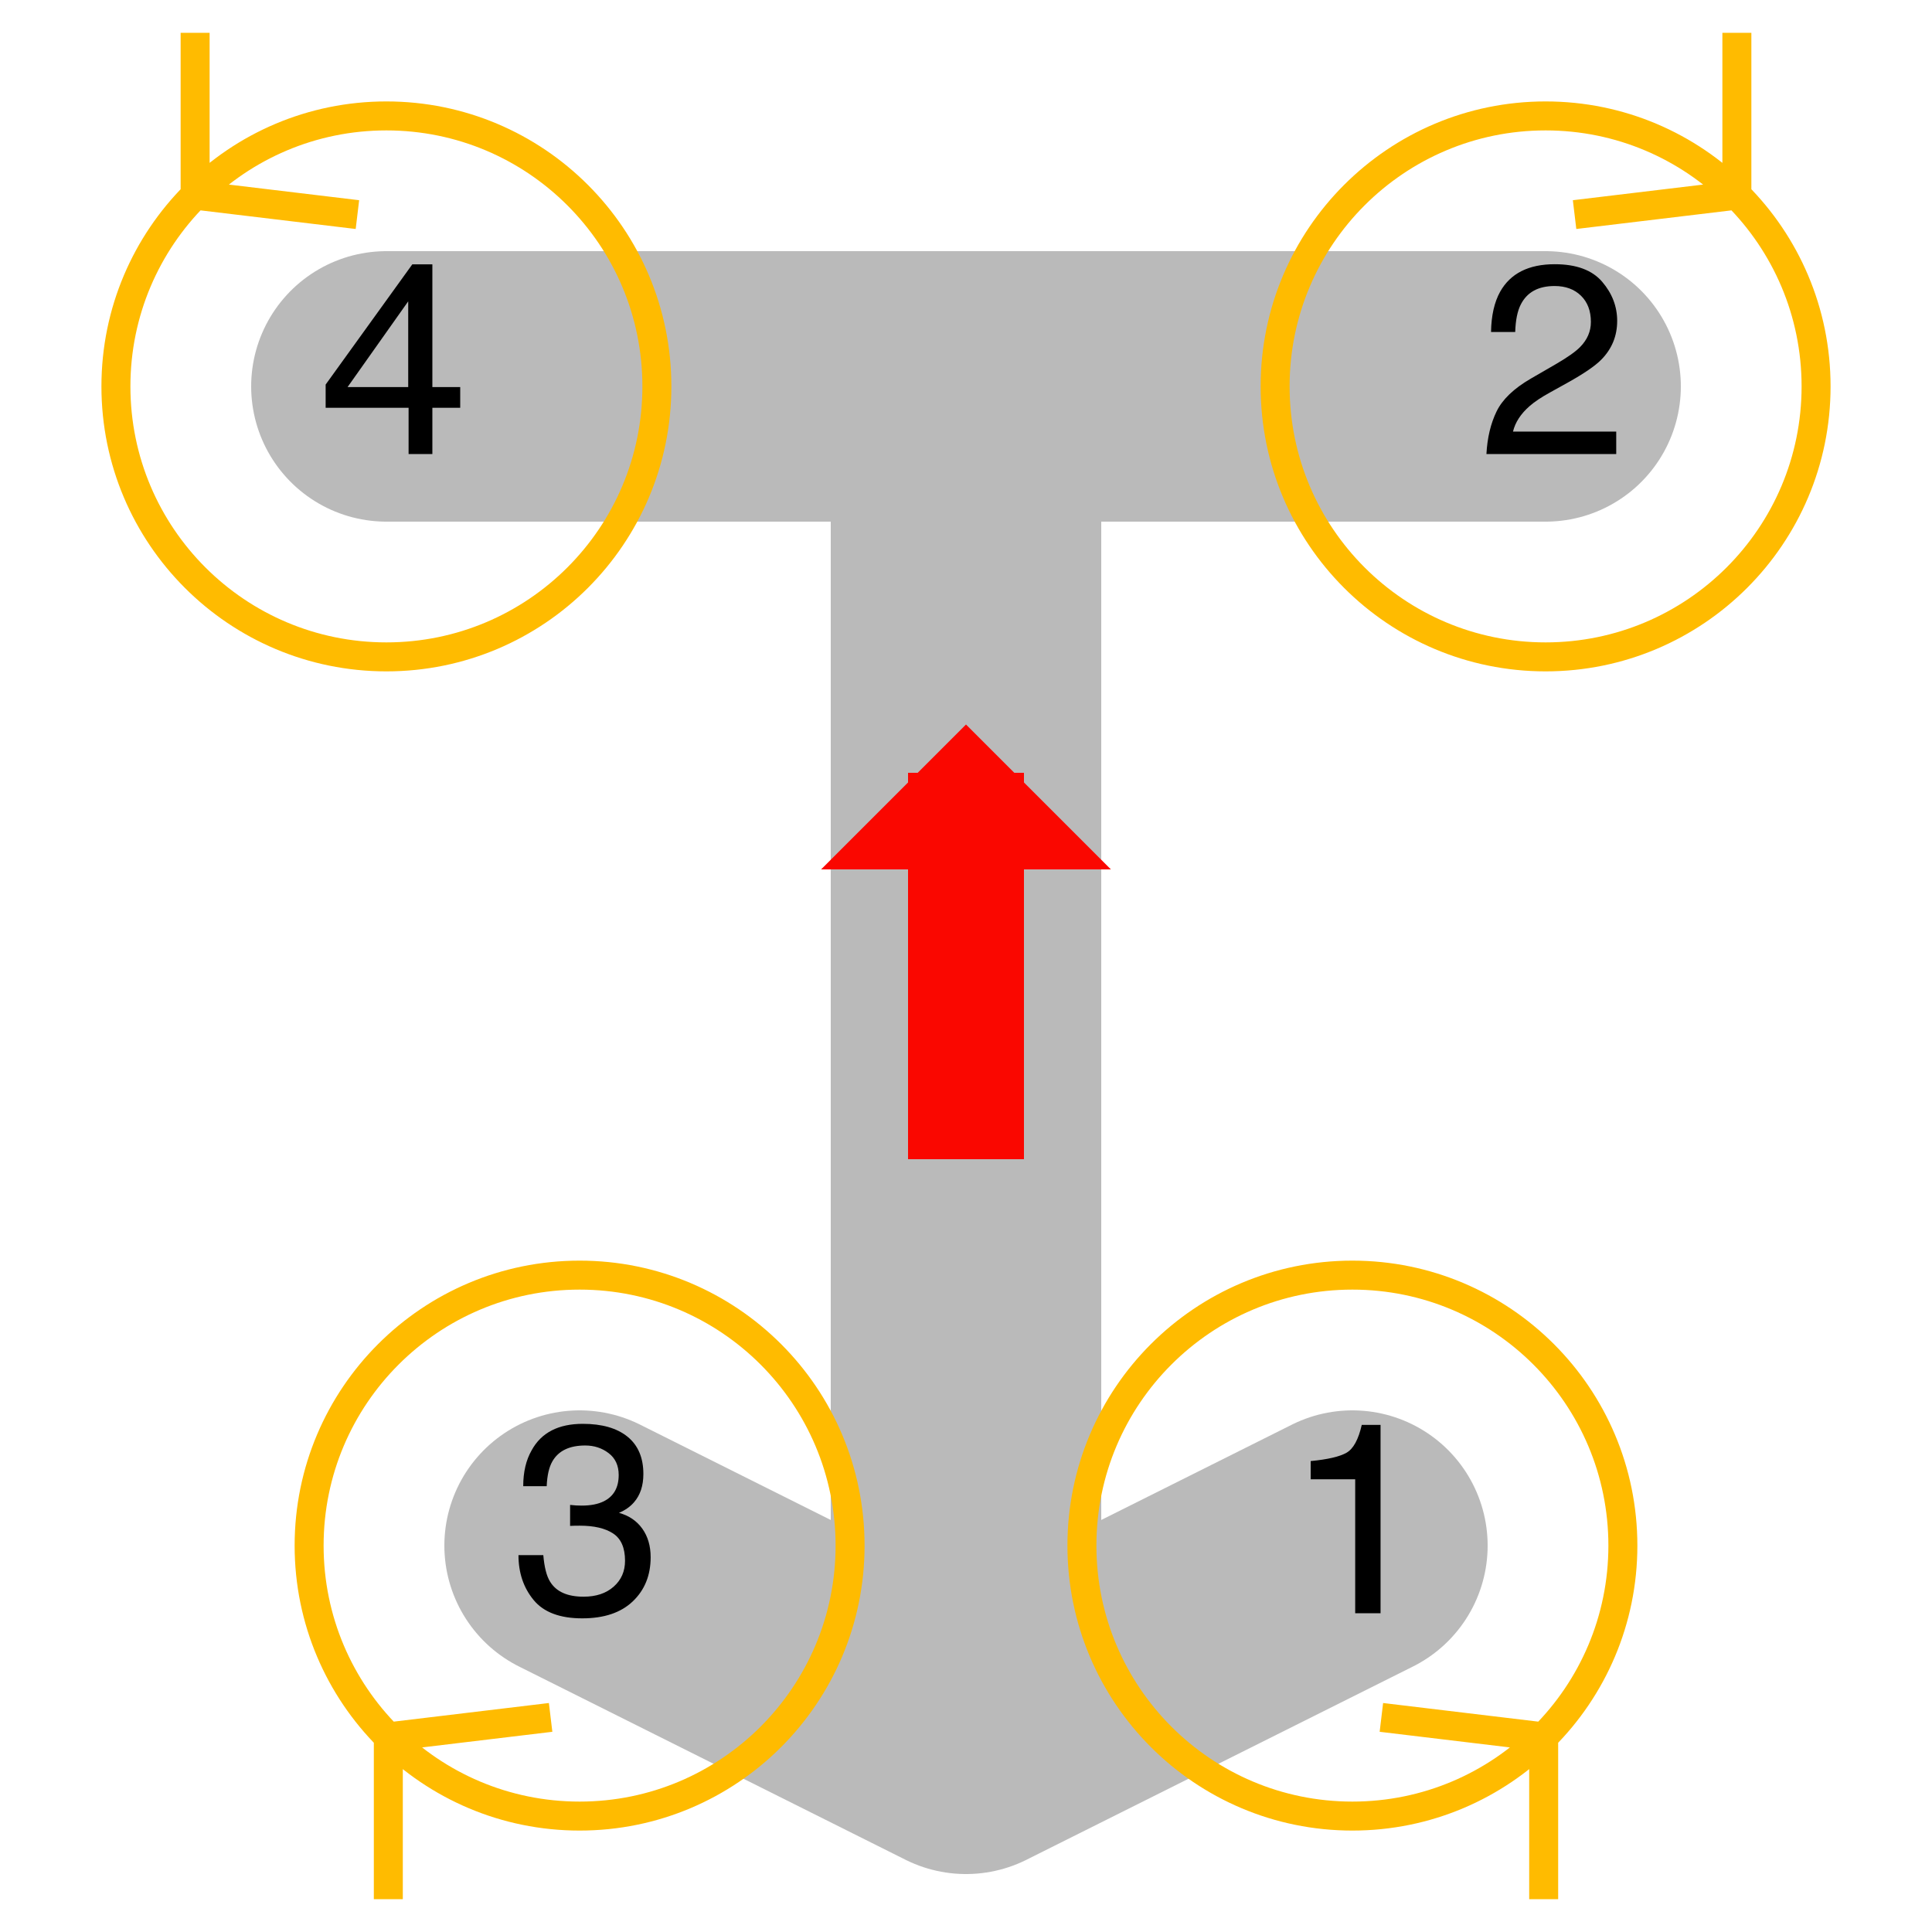
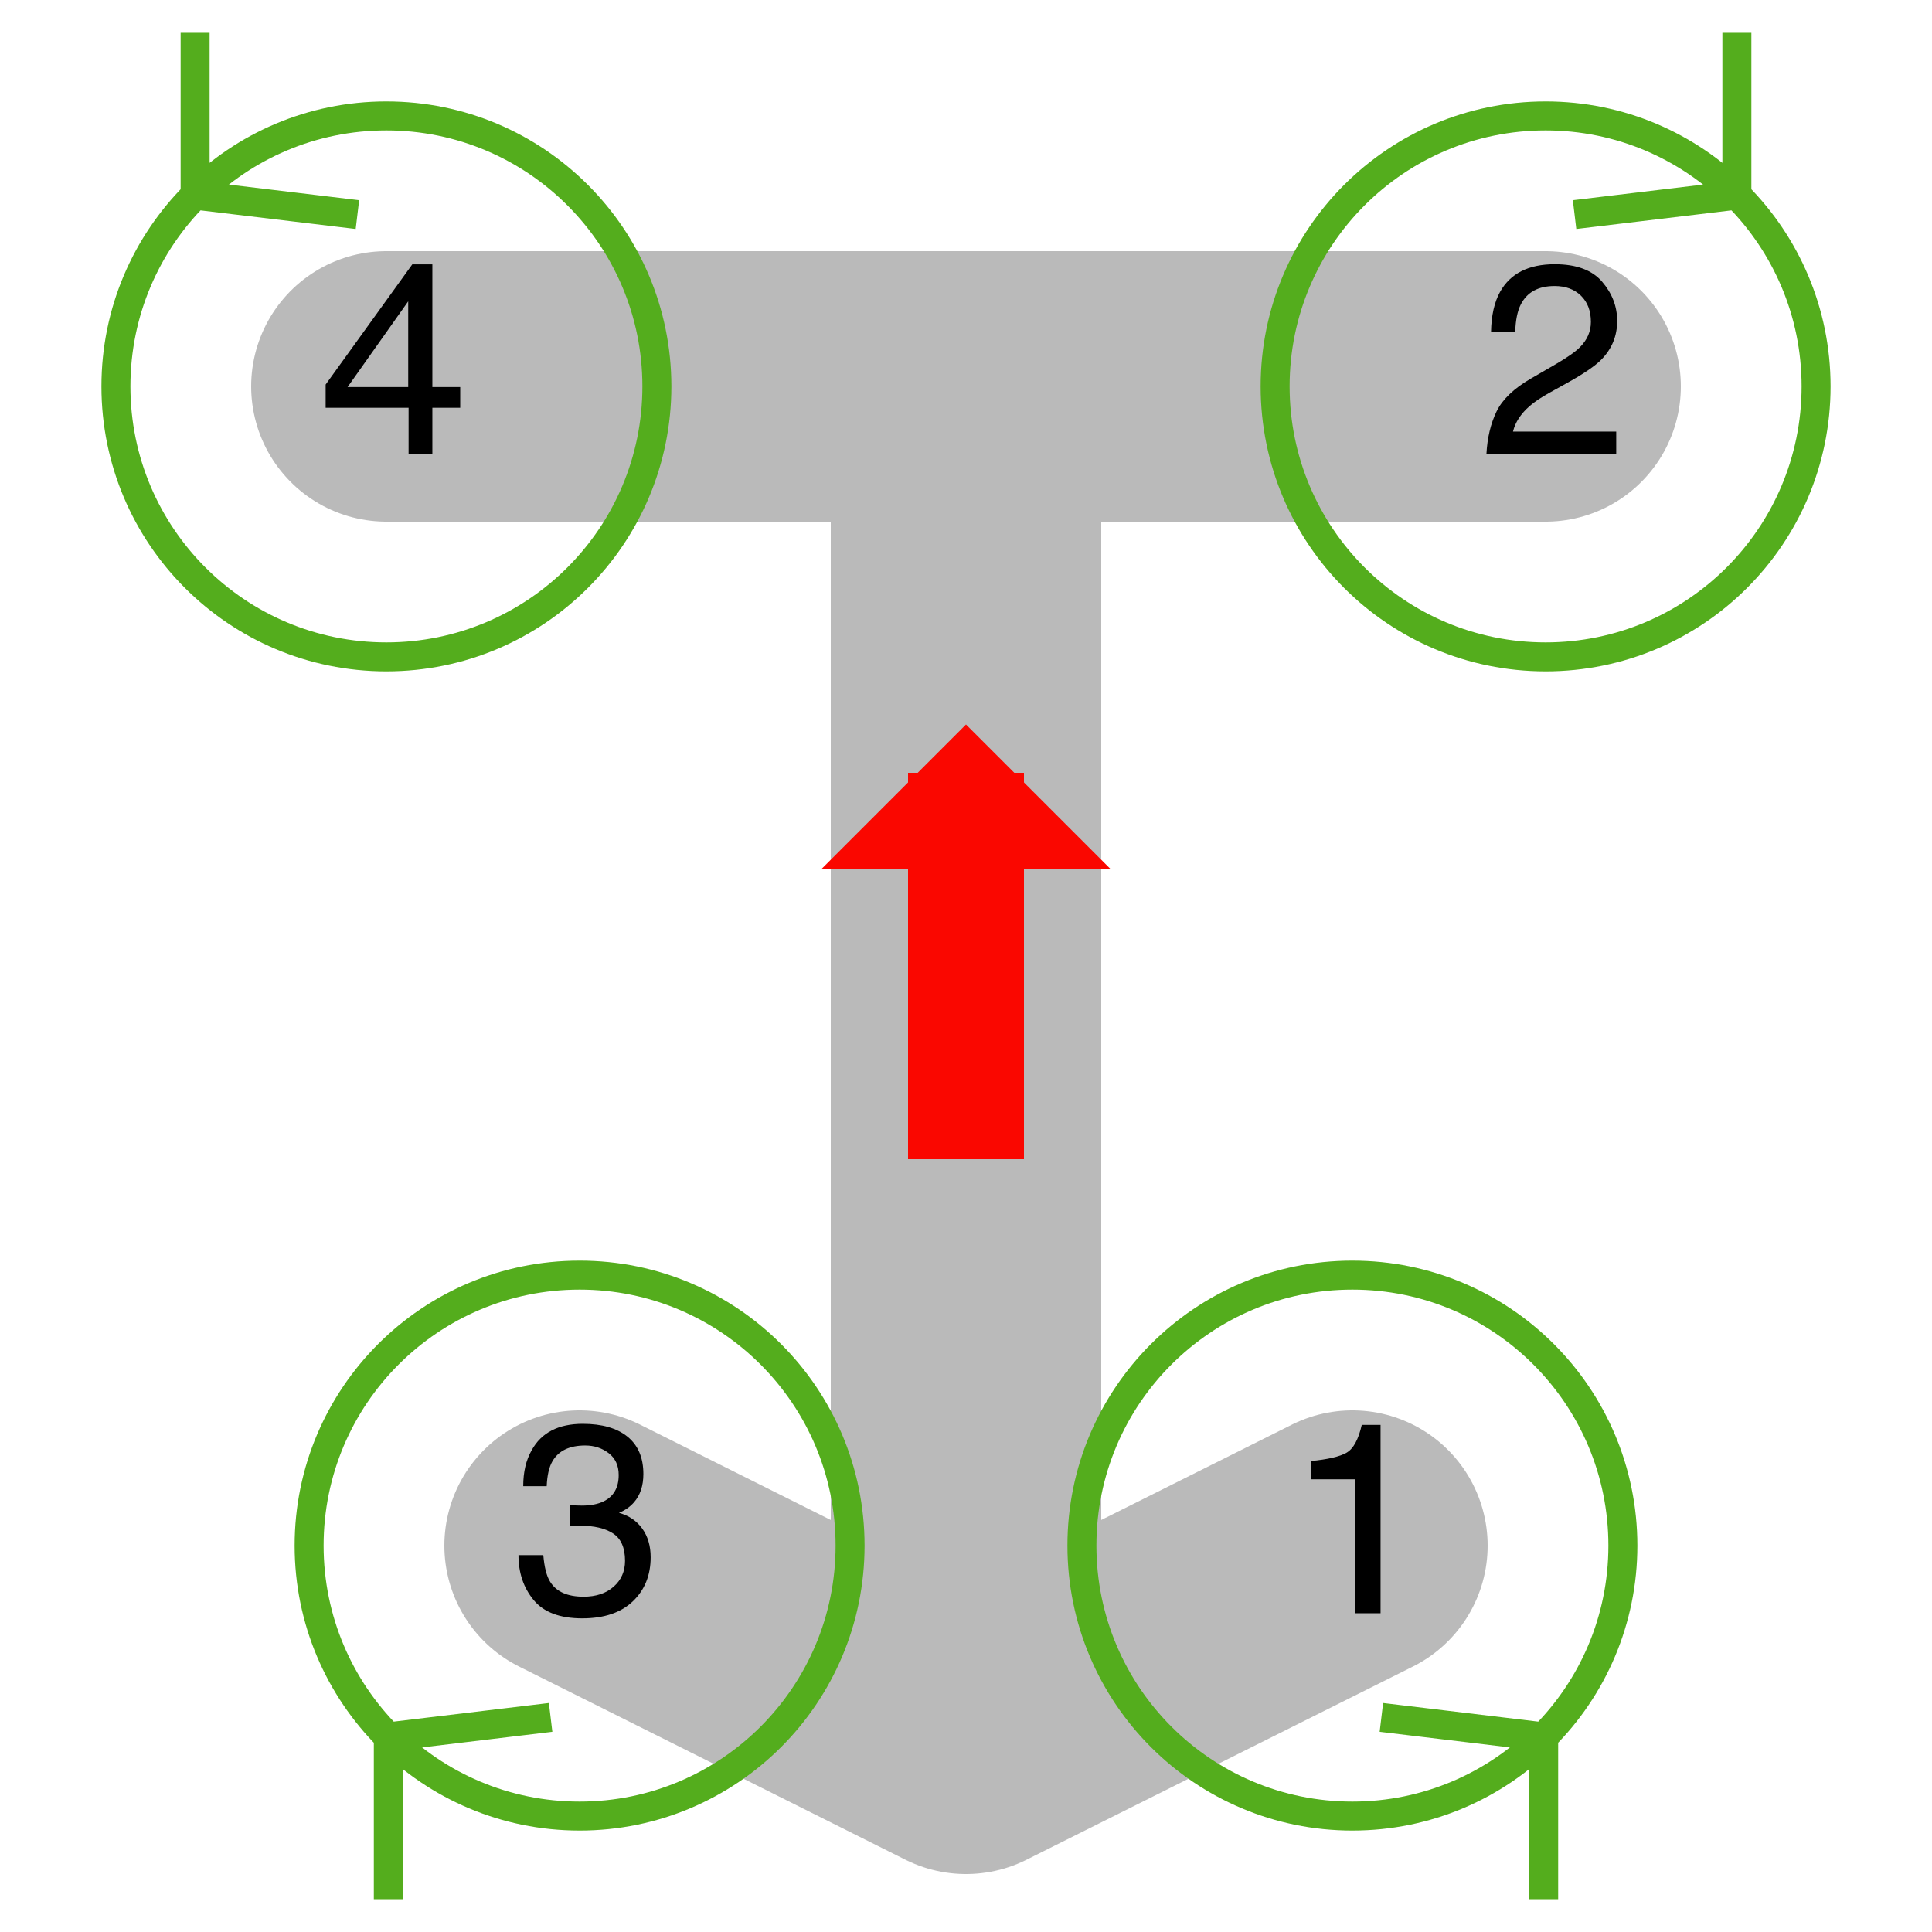
<svg xmlns="http://www.w3.org/2000/svg" xmlns:xlink="http://www.w3.org/1999/xlink" width="200pt" height="200pt" viewBox="0 0 200 200" version="1.1">
  <defs>
    <g>
      <symbol overflow="visible" id="glyph0-0">
        <path style="stroke:none;" d="" />
      </symbol>
      <symbol overflow="visible" id="glyph0-1">
        <path style="stroke:none;" d="M 2.68 -13.863 L 2.68 -15.75 C 4.457 -15.922 5.695 -16.211 6.398 -16.617 C 7.102 -17.023 7.625 -17.984 7.969 -19.496 L 9.914 -19.496 L 9.914 0 L 7.289 0 L 7.289 -13.863 Z M 2.68 -13.863 " />
      </symbol>
      <symbol overflow="visible" id="glyph0-2">
        <path style="stroke:none;" d="M 1.922 -4.402 C 2.527 -5.652 3.711 -6.785 5.469 -7.805 L 8.094 -9.324 C 9.27 -10.008 10.094 -10.59 10.57 -11.074 C 11.316 -11.832 11.688 -12.695 11.688 -13.672 C 11.688 -14.812 11.348 -15.715 10.664 -16.387 C 9.98 -17.055 9.07 -17.391 7.93 -17.391 C 6.242 -17.391 5.078 -16.754 4.43 -15.477 C 4.082 -14.793 3.891 -13.844 3.855 -12.633 L 1.352 -12.633 C 1.379 -14.336 1.695 -15.727 2.297 -16.805 C 3.363 -18.699 5.246 -19.648 7.945 -19.648 C 10.188 -19.648 11.824 -19.039 12.859 -17.828 C 13.895 -16.617 14.41 -15.266 14.41 -13.781 C 14.41 -12.215 13.859 -10.875 12.758 -9.762 C 12.117 -9.113 10.973 -8.332 9.324 -7.41 L 7.453 -6.371 C 6.559 -5.879 5.855 -5.41 5.344 -4.961 C 4.434 -4.168 3.859 -3.289 3.625 -2.324 L 14.312 -2.324 L 14.312 0 L 0.875 0 C 0.965 -1.688 1.316 -3.152 1.922 -4.402 Z M 1.922 -4.402 " />
      </symbol>
      <symbol overflow="visible" id="glyph0-3">
        <path style="stroke:none;" d="M 2.234 -1.375 C 1.191 -2.645 0.672 -4.191 0.672 -6.016 L 3.242 -6.016 C 3.352 -4.75 3.586 -3.828 3.953 -3.254 C 4.59 -2.223 5.742 -1.711 7.41 -1.711 C 8.703 -1.711 9.742 -2.055 10.527 -2.75 C 11.312 -3.441 11.703 -4.336 11.703 -5.43 C 11.703 -6.777 11.289 -7.719 10.465 -8.258 C 9.641 -8.797 8.496 -9.062 7.027 -9.062 C 6.863 -9.062 6.695 -9.062 6.527 -9.059 C 6.359 -9.055 6.188 -9.047 6.016 -9.039 L 6.016 -11.211 C 6.27 -11.184 6.484 -11.164 6.656 -11.156 C 6.832 -11.148 7.02 -11.141 7.219 -11.141 C 8.141 -11.141 8.895 -11.289 9.488 -11.578 C 10.527 -12.09 11.047 -13 11.047 -14.312 C 11.047 -15.289 10.699 -16.043 10.008 -16.57 C 9.316 -17.098 8.508 -17.363 7.586 -17.363 C 5.945 -17.363 4.812 -16.816 4.184 -15.723 C 3.836 -15.121 3.641 -14.266 3.594 -13.152 L 1.164 -13.152 C 1.164 -14.609 1.453 -15.852 2.039 -16.871 C 3.039 -18.695 4.805 -19.605 7.328 -19.605 C 9.324 -19.605 10.867 -19.16 11.961 -18.273 C 13.055 -17.383 13.602 -16.098 13.602 -14.41 C 13.602 -13.207 13.281 -12.23 12.633 -11.484 C 12.23 -11.02 11.711 -10.656 11.074 -10.391 C 12.105 -10.109 12.91 -9.562 13.488 -8.758 C 14.066 -7.949 14.355 -6.965 14.355 -5.797 C 14.355 -3.93 13.742 -2.406 12.508 -1.23 C 11.277 -0.055 9.535 0.531 7.273 0.531 C 4.957 0.531 3.277 -0.102 2.234 -1.375 Z M 2.234 -1.375 " />
      </symbol>
      <symbol overflow="visible" id="glyph0-4">
        <path style="stroke:none;" d="M 9.258 -6.93 L 9.258 -15.805 L 2.98 -6.93 Z M 9.297 0 L 9.297 -4.785 L 0.711 -4.785 L 0.711 -7.191 L 9.68 -19.633 L 11.758 -19.633 L 11.758 -6.93 L 14.641 -6.93 L 14.641 -4.785 L 11.758 -4.785 L 11.758 0 Z M 9.297 0 " />
      </symbol>
    </g>
  </defs>
  <g id="surface41">
    <path style="fill:none;stroke-width:28;stroke-linecap:round;stroke-linejoin:round;stroke:rgb(72.941%,72.941%,72.941%);stroke-opacity:1;stroke-miterlimit:10;" d="M 40 40 L 160 40 M 100 40 L 100 180 M 100 180 L 140 160 M 100 180 L 60 160 " />
-     <path style="fill:none;stroke-width:3;stroke-linecap:butt;stroke-linejoin:miter;stroke:rgb(255,187,0);stroke-opacity:1;stroke-miterlimit:10;" d="M 168 160 C 168 175.465 155.465 188 140 188 C 124.535 188 112 175.465 112 160 C 112 144.535 124.535 132 140 132 C 155.465 132 168 144.535 168 160 M 159.801 179.801 L 159.801 196.602 M 159.801 179.801 L 143 177.785 " />
+     <path style="fill:none;stroke-width:3;stroke-linecap:butt;stroke-linejoin:miter;stroke:rgb(32.941%,67.843%,11.373%);stroke-opacity:1;stroke-miterlimit:10;" d="M 168 160 C 168 175.465 155.465 188 140 188 C 124.535 188 112 175.465 112 160 C 112 144.535 124.535 132 140 132 C 155.465 132 168 144.535 168 160 M 159.801 179.801 L 159.801 196.602 M 159.801 179.801 L 143 177.785 " />
    <g style="fill:rgb(0%,0%,0%);fill-opacity:1;">
      <use xlink:href="#glyph0-1" x="133" y="167" />
    </g>
-     <path style="fill:none;stroke-width:3;stroke-linecap:butt;stroke-linejoin:miter;stroke:rgb(255,187,0);stroke-opacity:1;stroke-miterlimit:10;" d="M 188 40 C 188 55.465 175.465 68 160 68 C 144.535 68 132 55.465 132 40 C 132 24.535 144.535 12 160 12 C 175.465 12 188 24.535 188 40 M 179.801 20.199 L 179.801 3.398 M 179.801 20.199 L 163 22.215 " />
+     <path style="fill:none;stroke-width:3;stroke-linecap:butt;stroke-linejoin:miter;stroke:rgb(32.941%,67.843%,11.373%);stroke-opacity:1;stroke-miterlimit:10;" d="M 188 40 C 188 55.465 175.465 68 160 68 C 144.535 68 132 55.465 132 40 C 132 24.535 144.535 12 160 12 C 175.465 12 188 24.535 188 40 M 179.801 20.199 L 179.801 3.398 M 179.801 20.199 L 163 22.215 " />
    <g style="fill:rgb(0%,0%,0%);fill-opacity:1;">
      <use xlink:href="#glyph0-2" x="153" y="47" />
    </g>
-     <path style="fill:none;stroke-width:3;stroke-linecap:butt;stroke-linejoin:miter;stroke:rgb(255,187,0);stroke-opacity:1;stroke-miterlimit:10;" d="M 88 160 C 88 175.465 75.465 188 60 188 C 44.535 188 32 175.465 32 160 C 32 144.535 44.535 132 60 132 C 75.465 132 88 144.535 88 160 M 40.199 179.801 L 40.199 196.602 M 40.199 179.801 L 57 177.785 " />
+     <path style="fill:none;stroke-width:3;stroke-linecap:butt;stroke-linejoin:miter;stroke:rgb(32.941%,67.843%,11.373%);stroke-opacity:1;stroke-miterlimit:10;" d="M 88 160 C 88 175.465 75.465 188 60 188 C 44.535 188 32 175.465 32 160 C 32 144.535 44.535 132 60 132 C 75.465 132 88 144.535 88 160 M 40.199 179.801 L 40.199 196.602 M 40.199 179.801 L 57 177.785 " />
    <g style="fill:rgb(0%,0%,0%);fill-opacity:1;">
      <use xlink:href="#glyph0-3" x="53" y="167" />
    </g>
-     <path style="fill:none;stroke-width:3;stroke-linecap:butt;stroke-linejoin:miter;stroke:rgb(255,187,0);stroke-opacity:1;stroke-miterlimit:10;" d="M 68 40 C 68 55.465 55.465 68 40 68 C 24.535 68 12 55.465 12 40 C 12 24.535 24.535 12 40 12 C 55.465 12 68 24.535 68 40 M 20.199 20.199 L 20.199 3.398 M 20.199 20.199 L 37 22.215 " />
+     <path style="fill:none;stroke-width:3;stroke-linecap:butt;stroke-linejoin:miter;stroke:rgb(32.941%,67.843%,11.373%);stroke-opacity:1;stroke-miterlimit:10;" d="M 68 40 C 68 55.465 55.465 68 40 68 C 24.535 68 12 55.465 12 40 C 12 24.535 24.535 12 40 12 C 55.465 12 68 24.535 68 40 M 20.199 20.199 L 20.199 3.398 M 20.199 20.199 L 37 22.215 " />
    <g style="fill:rgb(0%,0%,0%);fill-opacity:1;">
      <use xlink:href="#glyph0-4" x="33" y="47" />
    </g>
    <path style="fill:none;stroke-width:12;stroke-linecap:butt;stroke-linejoin:bevel;stroke:rgb(98.039%,2.745%,0%);stroke-opacity:1;stroke-miterlimit:10;" d="M 100 80 L 100 120 " />
    <path style=" stroke:none;fill-rule:nonzero;fill:rgb(98.039%,2.745%,0%);fill-opacity:1;" d="M 100 75 L 85 90 L 115 90 L 100 75 " />
  </g>
</svg>
